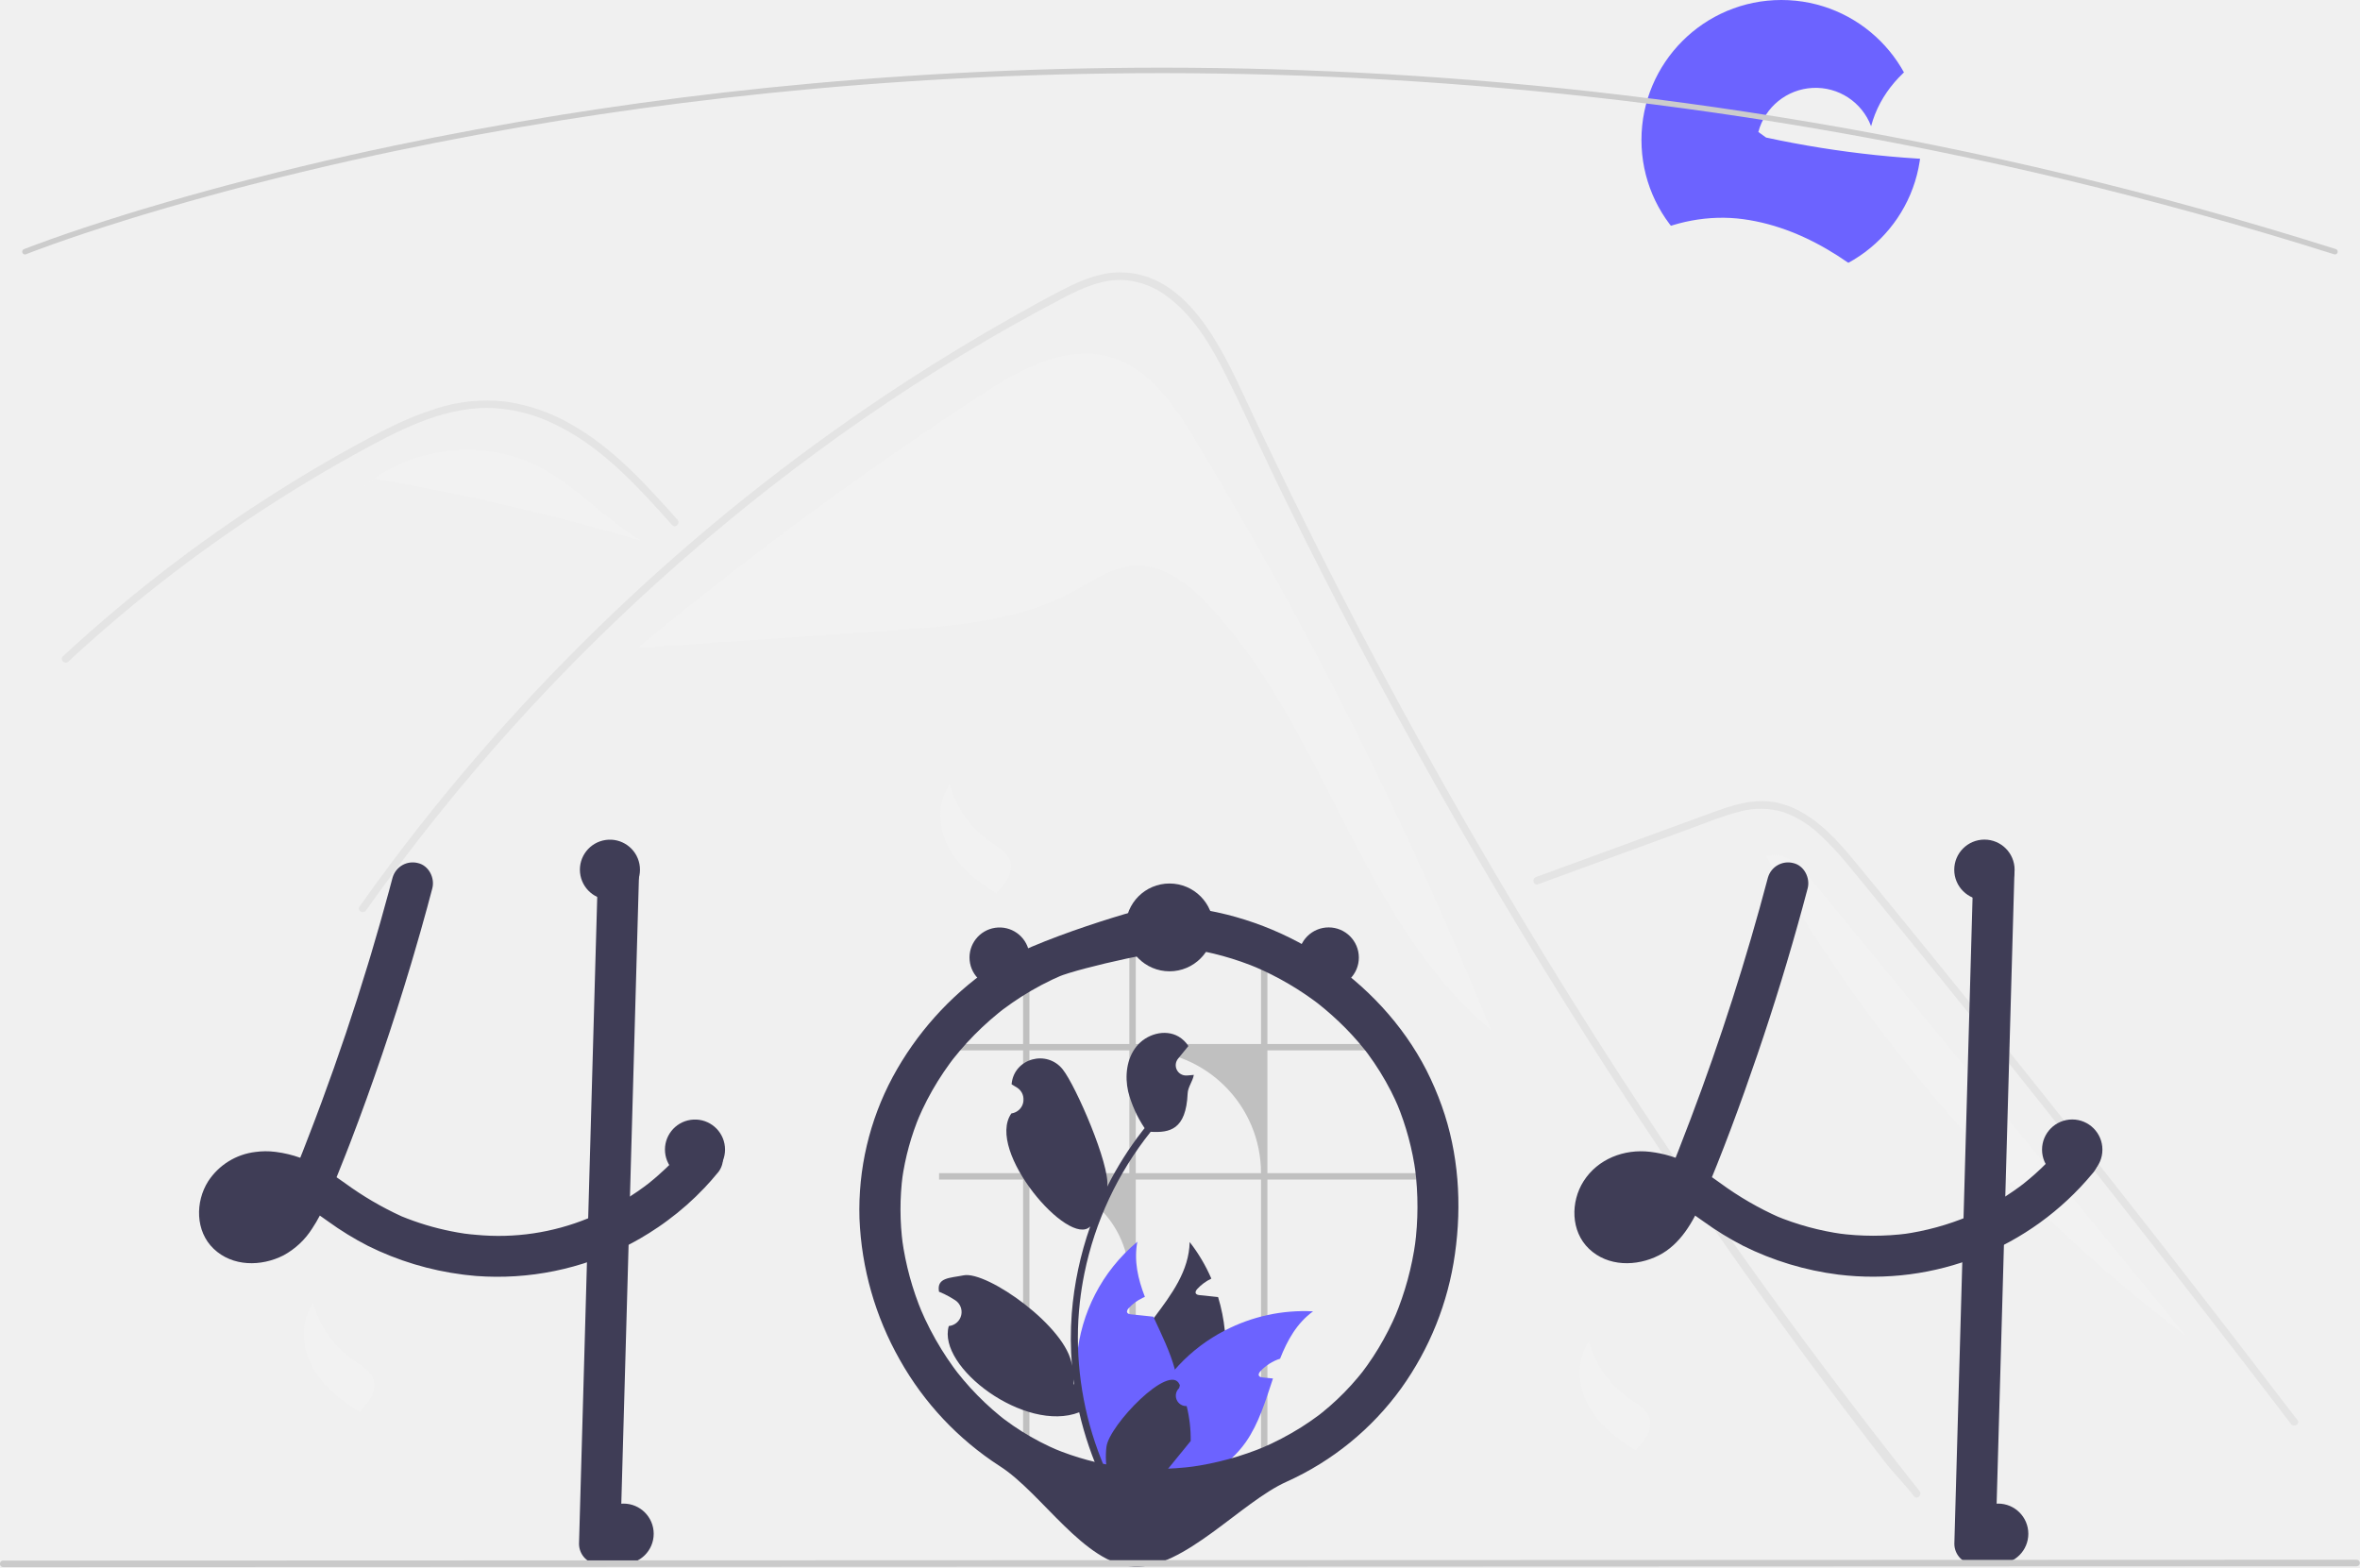
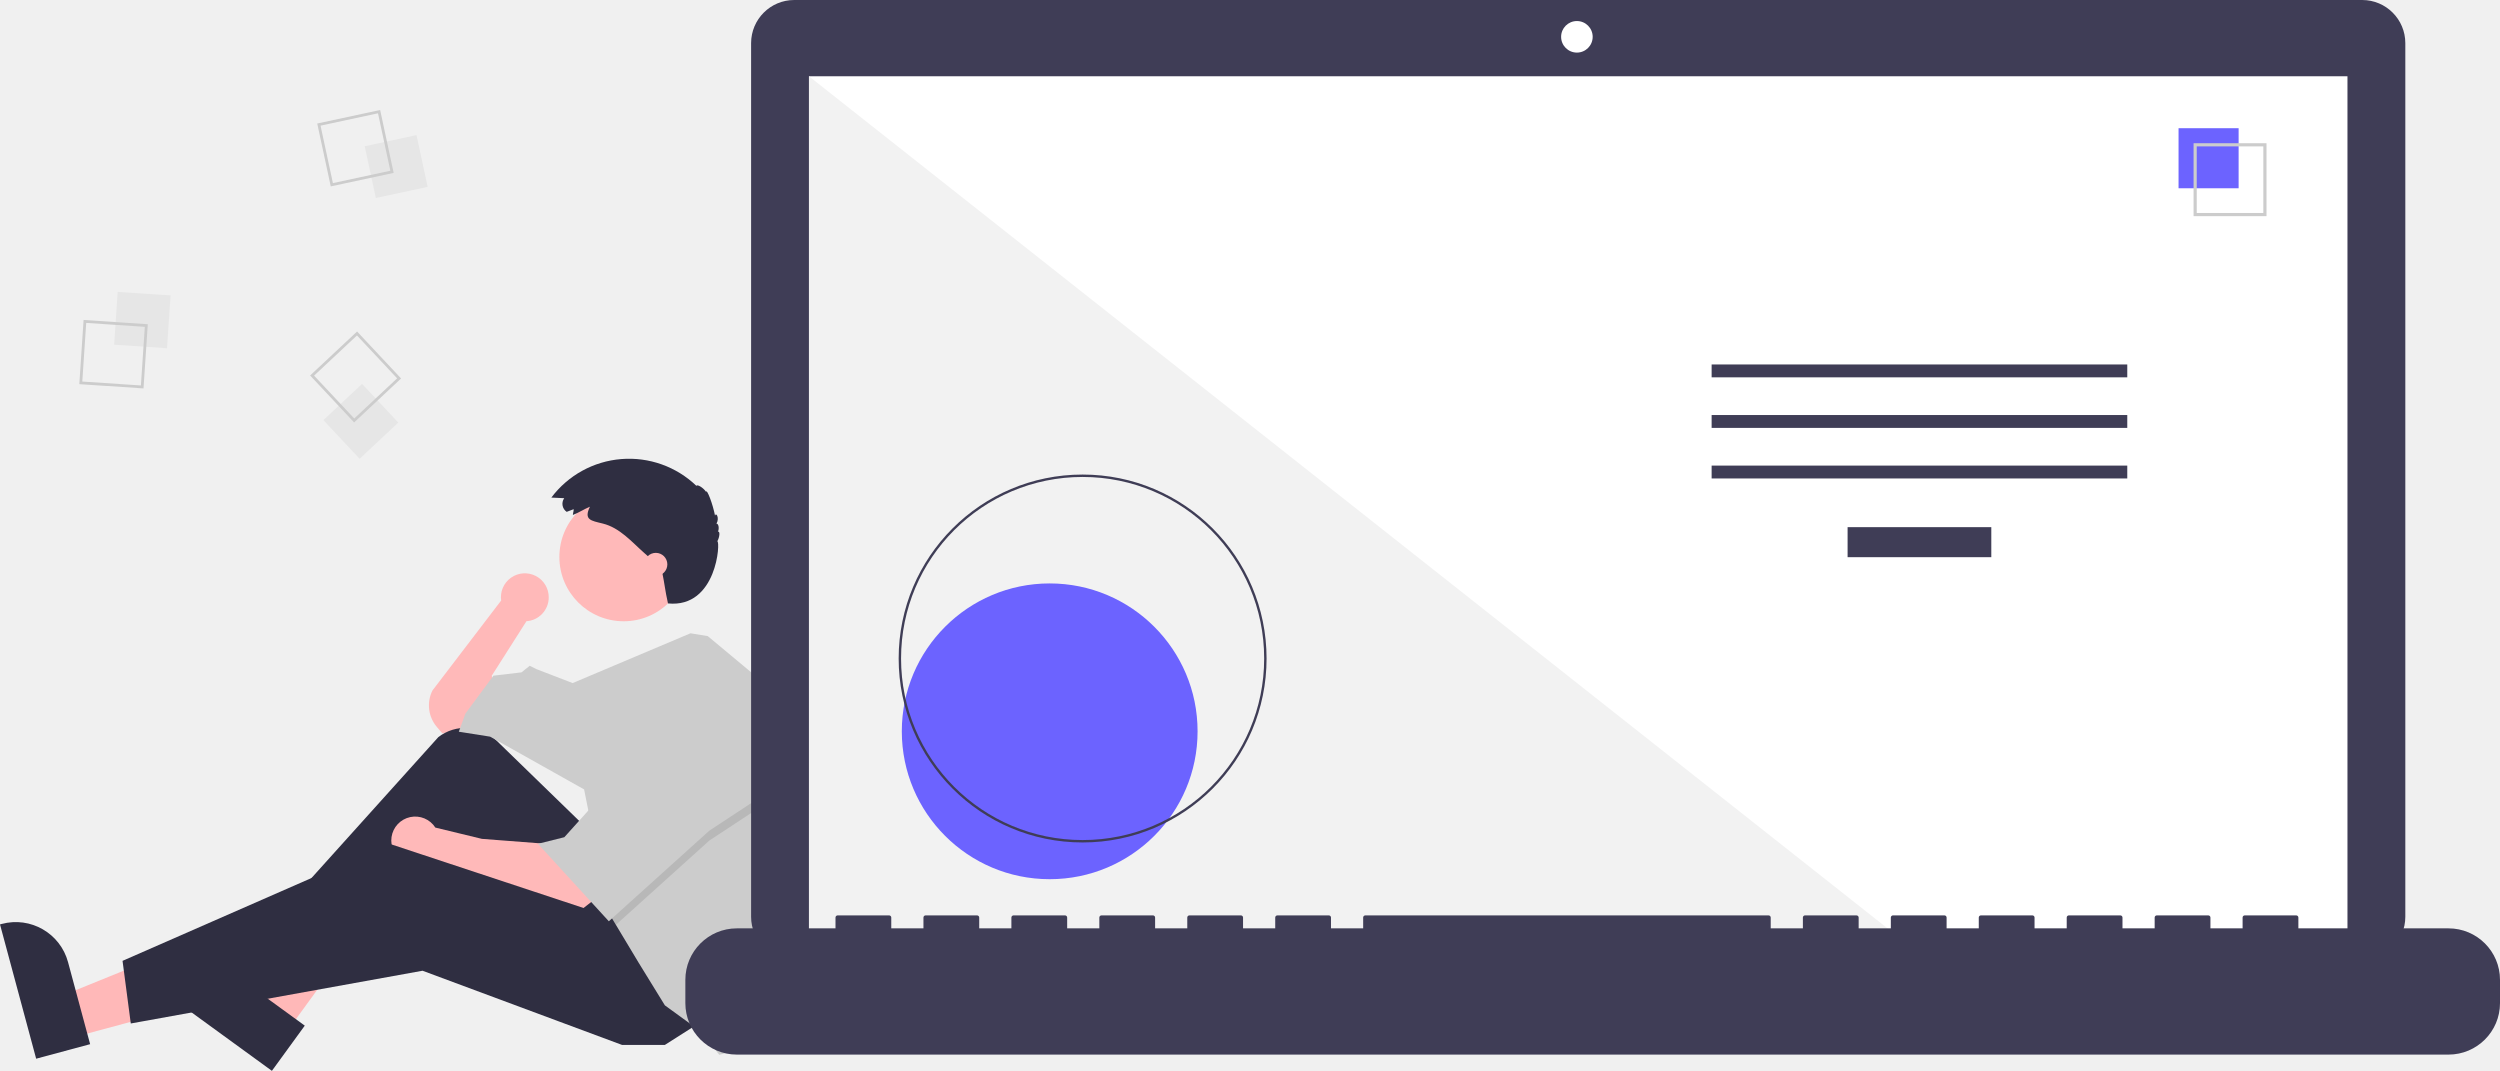
- <svg xmlns="http://www.w3.org/2000/svg" data-name="Layer 1" width="860.131" height="571.148" viewBox="0 0 860.131 571.148">
-   <path d="M605.67,324.953c-7.669-12.684-16.757-26.228-30.99-30.37-16.482-4.796-33.413,4.732-47.775,14.135a1392.157,1392.157,0,0,0-123.893,91.283l.043.492q46.226-3.188,92.451-6.376c22.265-1.535,45.296-3.283,64.972-13.816,7.467-3.997,14.745-9.336,23.206-9.708,10.512-.462,19.677,6.879,26.88,14.549,42.607,45.371,54.937,114.754,102.738,154.616A1516.995,1516.995,0,0,0,605.67,324.953Z" transform="translate(-169.9343 -164.426)" fill="#f2f2f2" />
-   <path d="M867.571,709.781c-4.712-5.95-6.637-7.343-11.285-13.348q-56.764-73.416-106.708-151.792-33.924-53.23-64.483-108.504-14.549-26.278-28.3-52.969-10.67-20.695-20.865-41.638c-1.944-3.988-3.832-7.994-5.711-12.009-4.428-9.442-8.773-18.93-13.439-28.244-5.317-10.616-11.789-21.745-21.553-28.877a29.405,29.405,0,0,0-15.319-5.895c-7.948-.513-15.282,2.769-22.176,6.353-50.439,26.301-97.659,59.276-140.37,96.798A730.778,730.778,0,0,0,303.322,496.247c-1.008,1.439-3.392.064-2.374-1.384q6.009-8.498,12.257-16.813A734.817,734.817,0,0,1,500.805,303.064q18.248-11.826,37.183-22.542c6.362-3.603,12.752-7.16,19.251-10.497,6.371-3.273,13.137-6.215,20.416-6.325,24.77-.385,37.595,27.667,46.405,46.542q4.153,8.911,8.406,17.766,16.075,33.621,33.387,66.628,10.685,20.379,21.837,40.52,34.707,62.718,73.779,122.897c34.506,53.143,68.737,100.089,108.046,149.785C870.596,709.213,868.662,711.175,867.571,709.781Z" transform="translate(-169.9343 -164.426)" fill="#e4e4e4" />
-   <path d="M414.916,355.804c-1.439-1.604-2.869-3.209-4.318-4.813-11.422-12.633-23.679-25.118-39.364-32.361a57.11,57.11,0,0,0-23.927-5.546c-8.562.028-16.932,2.273-24.843,5.418-3.74,1.494-7.398,3.19-11.001,4.996-4.116,2.072-8.159,4.281-12.183,6.509q-11.331,6.27-22.368,13.091-21.961,13.572-42.546,29.216-10.671,8.113-20.902,16.758-9.516,8.031-18.646,16.492c-1.302,1.201-3.245-.743-1.944-1.943,1.604-1.494,3.227-2.979,4.85-4.446q6.875-6.215,13.971-12.193,12.939-10.918,26.549-20.993,21.163-15.676,43.783-29.225,11.304-6.765,22.918-12.963c2.338-1.247,4.703-2.466,7.096-3.621a113.116,113.116,0,0,1,16.868-6.866,60.006,60.006,0,0,1,25.476-2.503,66.327,66.327,0,0,1,23.505,8.131c15.401,8.608,27.346,21.919,38.97,34.909C418.033,355.171,416.099,357.124,414.916,355.804Z" transform="translate(-169.9343 -164.426)" fill="#e4e4e4" />
-   <path d="M730.477,486.711l36.905-13.498,18.323-6.702c5.968-2.183,11.921-4.667,18.09-6.23a28.539,28.539,0,0,1,16.374.209,37.738,37.738,0,0,1,12.771,7.917,103.64,103.64,0,0,1,10.475,11.186c3.989,4.794,7.92,9.639,11.868,14.467q24.441,29.891,48.563,60.041,24.121,30.15,47.92,60.556,23.857,30.48,47.385,61.216,2.882,3.765,5.76,7.534c1.06,1.388,3.449.02,2.375-1.388Q983.582,650.974,959.549,620.184q-24.092-30.864-48.516-61.466-24.424-30.601-49.179-60.937-6.167-7.558-12.354-15.099c-3.48-4.241-6.92-8.527-10.736-12.474-7.005-7.245-15.758-13.648-26.234-13.822-6.16-.102-12.121,1.852-17.844,3.923-6.17,2.232-12.325,4.506-18.486,6.759l-37.163,13.592-9.291,3.398c-1.649.603-.937,3.262.731,2.652Z" transform="translate(-169.9343 -164.426)" fill="#e4e4e4" />
-   <path d="M366.377,334.526c-18.754-9.639-42.771-7.751-60.005,4.291a855.847,855.847,0,0,1,97.371,22.726C390.46,353.759,380.07,341.563,366.377,334.526Z" transform="translate(-169.9343 -164.426)" fill="#f2f2f2" />
-   <path d="M306.188,338.784l-3.61,2.935c1.221-1.027,2.491-1.99,3.795-2.901C306.311,338.807,306.249,338.795,306.188,338.784Z" transform="translate(-169.9343 -164.426)" fill="#f2f2f2" />
-   <path d="M831.549,486.846c-3.633-4.422-7.56-9.052-12.994-10.848l-5.073.2A575.436,575.436,0,0,0,966.749,651.418Q899.149,569.132,831.549,486.846Z" transform="translate(-169.9343 -164.426)" fill="#f2f2f2" />
-   <path d="M516.084,450.367A37.481,37.481,0,0,0,531.015,471.325c2.82,1.92,6.157,3.762,7.122,7.035a8.379,8.379,0,0,1-.874,6.15,24.884,24.884,0,0,1-3.861,5.041l-.137.512c-6.998-4.147-13.656-9.393-17.522-16.551s-4.406-16.539.341-23.145" transform="translate(-169.9343 -164.426)" fill="#f2f2f2" />
-   <path d="M749.084,653.367A37.481,37.481,0,0,0,764.015,674.325c2.82,1.92,6.157,3.762,7.122,7.035a8.379,8.379,0,0,1-.874,6.15,24.884,24.884,0,0,1-3.861,5.041l-.137.512c-6.998-4.147-13.656-9.393-17.522-16.551s-4.406-16.539.341-23.145" transform="translate(-169.9343 -164.426)" fill="#f2f2f2" />
-   <path d="M284.084,639.367A37.481,37.481,0,0,0,299.015,660.325c2.82,1.92,6.157,3.762,7.122,7.035a8.379,8.379,0,0,1-.874,6.15,24.884,24.884,0,0,1-3.861,5.041l-.137.512c-6.998-4.147-13.656-9.393-17.522-16.551s-4.406-16.539.341-23.145" transform="translate(-169.9343 -164.426)" fill="#f2f2f2" />
-   <circle cx="649.249" cy="51" r="51" fill="#6c63ff" />
-   <path d="M911.219,176.296c-24.717-3.341-52.935,10.019-59.341,34.124a21.597,21.597,0,0,0-41.094,2.109l2.83,2.027a372.275,372.275,0,0,0,160.659-.726C957.079,195.76,935.935,179.637,911.219,176.296Z" transform="translate(-169.9343 -164.426)" fill="#f0f0f0" />
-   <path d="M805.219,244.296c-24.717-3.341-52.935,10.019-59.341,34.124a21.597,21.597,0,0,0-41.094,2.109l2.83,2.027a372.275,372.275,0,0,0,160.659-.726C851.079,263.76,829.935,247.637,805.219,244.296Z" transform="translate(-169.9343 -164.426)" fill="#f0f0f0" />
-   <path d="M1020.946,257.154a.982.982,0,0,1-.302-.047C756.237,173.489,523.199,184.424,374.264,208.321c-20.269,3.251-40.591,7.006-60.404,11.161-5.058,1.06-10.306,2.195-15.597,3.378-6.319,1.407-12.554,2.856-18.532,4.306q-3.873.917-7.595,1.849c-3.758.928-7.572,1.895-11.66,2.957-4.568,1.178-9.209,2.413-13.797,3.672a.442.442,0,0,1-.051.015l0.0.001c-5.183,1.415-10.338,2.871-15.323,4.325-2.698.779-5.304,1.548-7.799,2.307-.279.077-.526.151-.776.228l-.536.163c-.311.095-.617.188-.924.275l-.02.006 0.0.001-.812.252c-.968.293-1.912.579-2.841.864-24.545,7.566-38.038,12.949-38.171,13.002a1,1,0,1,1-.744-1.856c.134-.053,13.693-5.463,38.328-13.058.932-.286,1.879-.572,2.85-.866l.754-.234c.026-.01.052-.018.078-.025.305-.087.61-.18.919-.273l.537-.163c.268-.081.531-.161.801-.235,2.479-.754,5.093-1.524,7.798-2.307,4.987-1.455,10.147-2.911,15.334-4.328.016-.006.033-.01.049-.015v-.001c4.604-1.263,9.263-2.503,13.845-3.685,4.094-1.063,7.915-2.032,11.68-2.962q3.738-.93,7.609-1.853c5.985-1.451,12.233-2.902,18.563-4.312,5.299-1.184,10.556-2.322,15.622-3.383,19.843-4.162,40.198-7.923,60.497-11.179C523.096,182.415,756.467,171.463,1021.246,255.201a1.0 1,0,0,1-.301,1.953Z" transform="translate(-169.9343 -164.426)" fill="#ccc" />
-   <path d="M432.923,584.266a6.729,6.729,0,0,0-1.7-2.67,6.43,6.43,0,0,0-.92-.71c-2.61-1.74-6.51-2.13-8.99,0a5.81,5.81,0,0,0-.69.71q-1.11,1.365-2.28,2.67c-1.28,1.46-2.59,2.87-3.96,4.24-.39.38-.78.77-1.18,1.15-.23.23-.46.45-.69.67-.88.84-1.78,1.65-2.69,2.45-.48.43-.96.85-1.45,1.26-.73.61-1.46,1.22-2.2,1.81-.07.05-.14.1-.21.16-.02.01-.03.03-.05.04-.01,0-.02,0-.03.02a.179.179,0,0,0-.07.05c-.22.15-.37.25-.48.34.04-.02.08-.05.12-.07-.18.14-.37.28-.55.42-1.75,1.29-3.54,2.53-5.37,3.69a99.21,99.21,0,0,1-14.22,7.55c-.33.13-.67.27-1.01.4a85.97,85.97,0,0,1-40.85,6.02q-2.13-.165-4.26-.45c-1.64-.24-3.27-.53-4.89-.86a97.932,97.932,0,0,1-18.02-5.44,118.652,118.652,0,0,1-20.66-12.12c-1-.71-2.01-1.42-3.02-2.11,1.15-2.82,2.28-5.64,3.38-8.48.55-1.37,1.08-2.74,1.6-4.12,4.09-10.63,7.93-21.36,11.61-32.13q5.58-16.365,10.53-32.92.51-1.68.99-3.36,2.595-8.745,4.98-17.53c.15-.57.31-1.13.45-1.7q.69-2.52,1.35-5.04c1-3.79-1.26-8.32-5.24-9.23a7.634,7.634,0,0,0-9.22,5.24c-.43,1.62-.86,3.23-1.3,4.85q-3.165,11.745-6.66,23.41-.51,1.68-1.02,3.36-7.71,25.41-16.93,50.31-1.11,3.015-2.25,6.01c-.37.98-.74,1.96-1.12,2.94-.73,1.93-1.48,3.86-2.23,5.79-.43,1.13-.87,2.26-1.31,3.38-.29.71-.57,1.42-.85,2.12a41.809,41.809,0,0,0-8.81-2.12l-.48-.06a27.397,27.397,0,0,0-7.01.06,23.914,23.914,0,0,0-17.24,10.66c-4.77,7.51-4.71,18.25,1.98,24.63,6.89,6.57,17.32,6.52,25.43,2.41a28.351,28.351,0,0,0,10.52-9.86,50.569,50.569,0,0,0,2.74-4.65c.21.14.42.28.63.43.8.56,1.6,1.13,2.39,1.69a111.738,111.738,0,0,0,14.51,8.91,108.359,108.359,0,0,0,34.62,10.47c.27.03.53.07.8.1,1.33.17,2.67.3,4.01.41a103.782,103.782,0,0,0,55.58-11.36q2.175-1.125,4.31-2.36,3.315-1.92,6.48-4.08c1.15-.78,2.27-1.57,3.38-2.4a101.042,101.042,0,0,0,13.51-11.95q2.355-2.475,4.51-5.11a8.061,8.061,0,0,0,2.2-5.3A7.564,7.564,0,0,0,432.923,584.266Zm-165.59,23.82c.21-.15.42-.31.62-.47C267.893,607.766,267.603,607.936,267.333,608.086Zm3.21-3.23c-.23.26-.44.52-.67.78a23.366,23.366,0,0,1-2.25,2.2c-.11.1-.23.2-.35.29a.01.01,0,0,0-.01.01,3.804,3.804,0,0,0-.42.22q-.645.39-1.32.72a17.005,17.005,0,0,1-2.71.75,16.799,16.799,0,0,1-2.13.02h-.02a14.823,14.823,0,0,1-1.45-.4c-.24-.12-.47-.26-.7-.4-.09-.08-.17-.16-.22-.21a2.44,2.44,0,0,1-.27-.29.01.01,0,0,0-.01-.01c-.11-.2-.23-.4-.34-.6a.031.031,0,0,1-.01-.02c-.08-.25-.15-.51-.21-.77a12.511,12.511,0,0,1,.01-1.37,13.467,13.467,0,0,1,.54-1.88,11.068,11.068,0,0,1,.69-1.26c.02-.04.12-.2.23-.38.01-.01.01-.01.01-.02.15-.17.3-.35.46-.51.27-.3.56-.56.85-.83a18.022,18.022,0,0,1,1.75-1.01,19.481,19.481,0,0,1,2.93-.79,24.989,24.989,0,0,1,4.41.04,30.301,30.301,0,0,1,4.1,1.01,36.945,36.945,0,0,1-2.77,4.54C270.623,604.746,270.583,604.806,270.543,604.856Zm-11.12-3.29a2.18,2.18,0,0,1-.31.39A1.409,1.409,0,0,1,259.423,601.566Z" transform="translate(-169.9343 -164.426)" fill="#3f3d56" />
-   <path d="M402.863,482.136q-.135,4.71-.27,9.42-.285,10.455-.59,20.92-.315,11.775-.66,23.54-.165,6.075-.34,12.15-.465,16.365-.92,32.72c-.03,1.13-.07,2.25-.1,3.38q-.225,8.115-.45,16.23-.255,8.805-.5,17.61-.18,6.6-.37,13.21-1.35,47.895-2.7,95.79a7.648,7.648,0,0,1-7.5,7.5,7.561,7.561,0,0,1-7.5-7.5q.75-26.94,1.52-53.88.675-24.36,1.37-48.72.225-8.025.45-16.06.345-12.09.68-24.18c.03-1.13.07-2.25.1-3.38.02-.99.05-1.97.08-2.96q.66-23.475,1.32-46.96.27-9.24.52-18.49.3-10.545.6-21.08c.09-3.09.17-6.17.26-9.26a7.648,7.648,0,0,1,7.5-7.5A7.561,7.561,0,0,1,402.863,482.136Z" transform="translate(-169.9343 -164.426)" fill="#3f3d56" />
-   <path d="M814.291,484.217a893.238,893.238,0,0,1-28.161,87.941c-3.007,7.946-6.083,15.877-9.371,23.712l.756-1.792a54.583,54.583,0,0,1-5.59,10.612q-.229.321-.467.636,1.166-1.49.443-.589c-.254.301-.505.602-.768.895a23.664,23.664,0,0,1-2.249,2.203q-.301.258-.612.504l.938-.729c-.109.257-.873.597-1.111.743a18.254,18.254,0,0,1-2.405,1.219l1.792-.756a19.086,19.086,0,0,1-4.231,1.161l1.994-.268a17.021,17.021,0,0,1-4.298.046l1.994.268a14.002,14.002,0,0,1-3.405-.917l1.792.756a12.012,12.012,0,0,1-1.679-.896c-.271-.177-1.105-.809-.015.025,1.133.866.146.074-.088-.156-.194-.192-.37-.4-.56-.595-.882-.905.996,1.557.397.499a18.182,18.182,0,0,1-.878-1.637l.756,1.792a11.925,11.925,0,0,1-.728-2.651l.268,1.994a13.651,13.651,0,0,1-.003-3.405l-.268,1.994a15.964,15.964,0,0,1,.995-3.68l-.756,1.792a16.729,16.729,0,0,1,1.178-2.298,6.729,6.729,0,0,1,.729-1.071c.049.016-1.269,1.513-.569.757.183-.198.354-.406.539-.602.296-.314.614-.601.926-.898,1.045-.994-1.462.966-.257.179a19.049,19.049,0,0,1,2.749-1.499l-1.792.756a20.311,20.311,0,0,1,4.995-1.34l-1.994.268a25.628,25.628,0,0,1,6.461.076l-1.994-.268a33.211,33.211,0,0,1,7.892,2.22l-1.792-.756c5.39,2.314,10.163,5.749,14.928,9.118a111.95,111.95,0,0,0,14.506,8.906,108.388,108.388,0,0,0,34.622,10.474,103.933,103.933,0,0,0,92.586-36.752,8.078,8.078,0,0,0,2.197-5.303,7.632,7.632,0,0,0-2.197-5.303c-2.752-2.526-7.949-3.239-10.607,0a95.636,95.636,0,0,1-8.107,8.727q-2.017,1.914-4.142,3.71-1.214,1.026-2.461,2.011c-.393.311-1.619,1.138.263-.197-.431.306-.845.64-1.271.955a99.269,99.269,0,0,1-20.332,11.565l1.792-.756a96.836,96.836,0,0,1-24.171,6.622l1.994-.268a97.643,97.643,0,0,1-25.754-.038l1.994.268a99.8,99.8,0,0,1-24.857-6.77l1.792.756a116.025,116.025,0,0,1-21.736-12.591,86.877,86.877,0,0,0-11.113-6.994,42.824,42.824,0,0,0-14.438-4.389c-9.439-1.111-19.057,2.566-24.246,10.72-4.776,7.505-4.714,18.244,1.974,24.625,6.888,6.572,17.318,6.517,25.436,2.406,7.817-3.959,12.513-12.185,15.815-19.942,7.431-17.455,14.01-35.314,20.14-53.263q9.097-26.637,16.499-53.813.917-3.366,1.807-6.739c1.001-3.789-1.261-8.32-5.238-9.226a7.633,7.633,0,0,0-9.226,5.238Z" transform="translate(-169.9343 -164.426)" fill="#3f3d56" />
-   <path d="M889.124,482.136l-2.7,95.793-2.685,95.294-1.518,53.884a7.565,7.565,0,0,0,7.5,7.5,7.649,7.649,0,0,0,7.5-7.5l2.7-95.793,2.685-95.294,1.518-53.884a7.565,7.565,0,0,0-7.5-7.5,7.649,7.649,0,0,0-7.5,7.5Z" transform="translate(-169.9343 -164.426)" fill="#3f3d56" />
-   <path d="M629.526,700.361h2.329V594.319h54.329v-2.323H631.855V547.252H673.81q-.923-1.173-1.899-2.317H631.855V515.382c-.77-.328-1.547-.645-2.329-.944V544.935h-45.652V507.07c-.782.036-1.553.09-2.329.155v37.71h-36.42V516.684c-.782.346-1.553.711-2.317,1.093V544.935h-30.616v2.317h30.616v44.744h-30.616v2.323h30.616V700.361h2.317V594.319a36.413,36.413,0,0,1,36.42,36.42v69.622h2.329V594.319h45.652Zm-84.401-108.365V547.252h36.42v44.744Zm38.749,0V547.252h.914a44.741,44.741,0,0,1,44.738,44.744Z" transform="translate(-169.9343 -164.426)" opacity="0.2" />
-   <path d="M615.303,668.566a63.059,63.059,0,0,1-20.05,33.7c-.74.64-1.48,1.26-2.25,1.87q-2.805.255-5.57.52c-1.53.14-3.04.29-4.54.43l-.27.03-.19-1.64-.76-6.64a37.623,37.623,0,0,1-3.3-32.44c2.64-7.12,7.42-13.41,12.12-19.65,6.49-8.62,12.8-17.14,13.03-27.65a60.544,60.544,0,0,1,7.9,13.33,16.432,16.432,0,0,0-5.12,3.77c-.41.45-.82,1.08-.54,1.62.24.46.84.57,1.36.63,1.25.13,2.51.26,3.76.39,1,.11,2,.21,3,.32a63.99,63.99,0,0,1,2.45,12.18A61.189,61.189,0,0,1,615.303,668.566Z" transform="translate(-169.9343 -164.426)" fill="#3f3d56" />
-   <path d="M648.503,642.356c-5.9,4.29-9.35,10.46-12.03,17.26a16.628,16.628,0,0,0-7.17,4.58c-.41.45-.82,1.08-.54,1.62.24.46.84.57,1.36.63,1.25.13,2.51.26,3.76.39-2.68,8.04-5.14,16.36-9.88,23.15a36.989,36.989,0,0,1-12.03,10.91,38.492,38.492,0,0,1-4.02,1.99q-7.62.585-14.95,1.25-2.805.255-5.57.52c-1.53.14-3.04.29-4.54.43q-.015-.825,0-1.65a63.304,63.304,0,0,1,15.25-39.86c.45-.52.91-1.03,1.38-1.54a61.792,61.792,0,0,1,16.81-12.7A62.654,62.654,0,0,1,648.503,642.356Z" transform="translate(-169.9343 -164.426)" fill="#6c63ff" />
-   <path d="M589.163,699.526l-1.15,3.4-.58,1.73c-1.53.14-3.04.29-4.54.43l-.27.03c-1.66.17-3.31.34-4.96.51-.43-.5-.86-1.01-1.28-1.53a62.03,62.03,0,0,1,8.07-87.11c-1.32,6.91.22,13.53,2.75,20.1-.27.11-.53.22-.78.34a16.432,16.432,0,0,0-5.12,3.77c-.41.45-.82,1.08-.54,1.62.24.46.84.57,1.36.63,1.25.13,2.51.26,3.76.39,1,.11,2,.21,3,.32q.705.075,1.41.15c.07.15.13.29.2.44,2.85,6.18,5.92,12.39,7.65,18.83a43.666,43.666,0,0,1,1.02,4.91A37.604,37.604,0,0,1,589.163,699.526Z" transform="translate(-169.9343 -164.426)" fill="#6c63ff" />
-   <path d="M689.821,554.487c-8.609-16.792-21.946-30.921-37.632-41.304a114.237,114.237,0,0,0-52.563-18.38q-3.69-.335-7.399-.393c-2.921-.044-46.866,12.632-61.587,22.982a114.295,114.295,0,0,0-35.333,39.527,102.5,102.5,0,0,0-12.126,51.633,113.564,113.564,0,0,0,14.703,51.476,110.475,110.475,0,0,0,36.444,38.746C549.667,708.561,565.074,734.51,583.183,735.426c18.246.923,39.054-23.555,55.695-30.987a104.425,104.425,0,0,0,41.726-34.005,110.25,110.25,0,0,0,19.599-48.948c2.574-18.083,1.374-36.733-4.801-54.016a111.86,111.86,0,0,0-5.58-12.983c-1.78-3.505-6.996-4.796-10.261-2.691a7.68,7.68,0,0,0-2.691,10.261q1.568,3.088,2.915,6.278l-.756-1.792a101.151,101.151,0,0,1,6.876,25.538l-.268-1.994a109.229,109.229,0,0,1-.066,28.683l.268-1.994a109.734,109.734,0,0,1-7.555,27.674l.756-1.792a104.212,104.212,0,0,1-6.672,13.098q-1.923,3.186-4.081,6.222c-.632.888-1.283,1.761-1.939,2.631-.856,1.136,1.167-1.483.282-.369-.151.19-.3.38-.452.569q-.681.852-1.382,1.688a93.613,93.613,0,0,1-10.176,10.384q-1.366,1.192-2.778,2.331c-.469.378-.932.773-1.421,1.125.019-.013,1.58-1.199.656-.511-.29.216-.579.436-.87.652q-2.91,2.156-5.974,4.092a103.485,103.485,0,0,1-14.756,7.713l1.792-.756a109.215,109.215,0,0,1-27.597,7.552l1.994-.268a108.154,108.154,0,0,1-28.589.051l1.994.268a99.835,99.835,0,0,1-25.095-6.784l1.792.756a93.643,93.643,0,0,1-13.416-6.991q-3.174-2-6.184-4.247c-.286-.214-.57-.43-.855-.645-.915-.691.658.51.67.518a19.169,19.169,0,0,1-1.535-1.225q-1.454-1.184-2.861-2.422a101.989,101.989,0,0,1-10.493-10.709q-1.213-1.434-2.374-2.911c-.335-.426-.947-1.29.404.529-.178-.239-.362-.474-.542-.712q-.647-.858-1.276-1.728-2.203-3.048-4.188-6.246a109.29,109.29,0,0,1-7.805-15.108l.756,1.792a106.588,106.588,0,0,1-7.34-26.837l.268,1.994a97.866,97.866,0,0,1-.048-25.636l-.268,1.994A94.673,94.673,0,0,1,505.276,570.55l-.756,1.792a101.557,101.557,0,0,1,7.195-13.856q2.066-3.323,4.378-6.485.525-.718,1.062-1.428c.324-.428,1.215-1.493-.305.388.149-.184.293-.374.439-.56q1.269-1.608,2.6-3.165A107.402,107.402,0,0,1,530.772,536.215q1.474-1.292,2.995-2.529.691-.562,1.391-1.113c.187-.147.376-.291.562-.439-1.997,1.59-.555.433-.102.093q3.134-2.348,6.435-4.461a103.644,103.644,0,0,1,15.387-8.108l-1.792.756c7.76-3.258,42.141-10.949,48.394-10.11l-1.994-.268A106.225,106.225,0,0,1,628.768,517.419l-1.792-.756a110.313,110.313,0,0,1,12.6,6.329q3.043,1.784,5.967,3.763,1.384.937,2.738,1.915.677.489,1.346.989c.248.185.494.373.741.558,1.039.779-1.431-1.128-.342-.267a110.843,110.843,0,0,1,10.368,9.253q2.401,2.445,4.637,5.045,1.147,1.334,2.246,2.708c.364.455,1.605,2.101.084.085.372.493.747.982,1.114,1.479a97.977,97.977,0,0,1,8.392,13.538c1.793,3.498,6.987,4.802,10.261,2.691A7.677,7.677,0,0,0,689.821,554.487Z" transform="translate(-169.9343 -164.426)" fill="#3f3d56" />
-   <path d="M602.431,676.882a3.78,3.78,0,0,1-2.739-6.551c.095-.379.164-.651.259-1.03q-.051-.124-.103-.247c-3.48-8.298-25.685,14.833-26.645,22.632a30.029,30.029,0,0,0,.527,10.328A120.392,120.392,0,0,1,562.778,652.01a116.202,116.202,0,0,1,.721-12.963q.597-5.293,1.657-10.511a121.787,121.787,0,0,1,24.151-51.616c6.874.384,12.898-.663,13.48-13.985.103-2.37,1.861-4.422,2.248-6.756-.656.086-1.323.14-1.979.183-.204.011-.42.021-.624.032l-.077.003a3.745,3.745,0,0,1-3.076-6.101q.425-.523.851-1.046c.43-.538.871-1.065,1.302-1.603a1.865,1.865,0,0,0,.14-.161c.495-.613.99-1.216,1.485-1.829a10.829,10.829,0,0,0-3.55-3.432c-4.959-2.905-11.801-.893-15.384,3.593-3.593,4.486-4.271,10.779-3.023,16.384a43.398,43.398,0,0,0,6.003,13.383c-.269.344-.549.678-.818,1.022a122.574,122.574,0,0,0-12.794,20.268c1.016-7.939-11.412-36.608-16.218-42.681-5.773-7.294-17.611-4.111-18.628,5.136q-.015.134-.029.268,1.071.604,2.096,1.282a5.127,5.127,0,0,1-2.067,9.33l-.105.016c-9.556,13.644,21.077,49.155,28.745,41.181a125.11,125.11,0,0,0-6.734,31.693,118.664,118.664,0,0,0,.086,19.16l-.032-.226C558.902,648.154,529.674,627.514,521.139,629.233c-4.917.99-9.76.765-9.013,5.725q.018.119.036.237a34.442,34.442,0,0,1,3.862,1.861q1.071.604,2.096,1.282a5.127,5.127,0,0,1-2.067,9.33l-.105.016c-.075.011-.14.022-.215.032-4.35,14.966,27.907,39.12,47.518,31.435h.011a125.075,125.075,0,0,0,8.402,24.528H601.679c.108-.334.204-.678.301-1.011a34.102,34.102,0,0,1-8.305-.495c2.227-2.733,4.454-5.487,6.681-8.219a1.861,1.861,0,0,0,.14-.161c1.13-1.398,2.27-2.786,3.399-4.185l.001-.002a49.952,49.952,0,0,0-1.464-12.725Zm-34.371-67.613.016-.021-.016.043Zm-6.648,59.932-.258-.581c.011-.42.011-.839,0-1.269,0-.118-.021-.237-.021-.355.097.742.183,1.485.29,2.227Z" transform="translate(-169.9343 -164.426)" fill="#3f3d56" />
-   <circle cx="95.249" cy="439" r="11" fill="#3f3d56" />
-   <circle cx="227.249" cy="559" r="11" fill="#3f3d56" />
-   <circle cx="728.249" cy="559" r="11" fill="#3f3d56" />
-   <circle cx="755.249" cy="419" r="11" fill="#3f3d56" />
-   <circle cx="723.249" cy="317" r="11" fill="#3f3d56" />
-   <path d="M434.183,583.426a10.949,10.949,0,1,1-.21-2.16A10.992,10.992,0,0,1,434.183,583.426Z" transform="translate(-169.9343 -164.426)" fill="#3f3d56" />
-   <circle cx="484.249" cy="349" r="11" fill="#3f3d56" />
-   <path d="M545.183,513.426a10.949,10.949,0,1,1-.21-2.16A10.992,10.992,0,0,1,545.183,513.426Z" transform="translate(-169.9343 -164.426)" fill="#3f3d56" />
-   <path d="M403.183,481.426a10.949,10.949,0,1,1-.21-2.16A10.992,10.992,0,0,1,403.183,481.426Z" transform="translate(-169.9343 -164.426)" fill="#3f3d56" />
-   <circle cx="599.249" cy="443" r="11" fill="#3f3d56" />
-   <circle cx="426.249" cy="338" r="16" fill="#3f3d56" />
-   <path d="M1028.875,735.267l-857.75.307a1.191,1.191,0,1,1,0-2.381l857.75-.307a1.191,1.191,0,0,1,0,2.381Z" transform="translate(-169.9343 -164.426)" fill="#cacaca" />
+ <svg xmlns="http://www.w3.org/2000/svg" data-name="Layer 1" width="1019.484" height="436.681" viewBox="0 0 1019.484 436.681">
+   <path d="M314.028,475.274a9.751,9.751,0,1,0-19.407,1.282l-28.014,36.686a13.583,13.583,0,0,0,1.836,14.914l2.198,2.564,10.083-2.017,11.428-10.083L290.806,507.192l14.117-22.183-.018-.016A9.743,9.743,0,0,0,314.028,475.274Z" transform="translate(-90.2579 -231.6594)" fill="#ffb9b9" />
+   <polygon points="30.041 422.968 25.468 405.984 88.8 380.265 95.549 405.331 30.041 422.968" fill="#ffb8b8" />
+   <path d="M105.002,663.391,90.258,608.629l.693-.187a22.075,22.075,0,0,1,27.054,15.575l0.0.001L127.01,657.466Z" transform="translate(-90.2579 -231.6594)" fill="#2f2e41" />
+   <polygon points="117.278 420.254 103.054 409.91 136.185 350.121 157.179 365.388 117.278 420.254" fill="#ffb8b8" />
+   <path d="M201.137,668.341,155.271,634.985l.422-.58a22.075,22.075,0,0,1,30.835-4.87l.001.001L214.542,649.908Z" transform="translate(-90.2579 -231.6594)" fill="#2f2e41" />
+   <path d="M328.45,568.364l-35.795-34.773a18.076,18.076,0,0,0-23.668-1.322L201.401,607.352l6.05,9.411L271.984,573.069l43.694,57.139,41.678-20.838Z" transform="translate(-90.2579 -231.6594)" fill="#2f2e41" />
+   <path d="M312.989,575.758l-26.217-2.017-18.986-4.603a9.753,9.753,0,1,0-1.85,12.656l-.003.014,11.428,4.706,49.072,16.806,6.05-4.706Z" transform="translate(-90.2579 -231.6594)" fill="#ffb9b9" />
+   <polygon points="285.92 416.699 271.131 426.11 253.653 426.11 172.315 395.86 53.332 417.371 49.971 391.826 158.871 344.099 254.326 375.693 285.92 416.699" fill="#2f2e41" />
+   <circle cx="254.326" cy="227.132" r="26.217" fill="#ffb9b9" />
+   <path d="M412.417,563.463a150.631,150.631,0,0,1-7.388,46.592l-1.963,6.037-9.411,43.022-10.083,2.689-7.394-9.411-14.789-10.755L350.634,624.158,341.411,608.791l-2.877-4.8-10.083-50.416-38.317-21.511-12.772-2.017,2.689-7.394,11.428-15.461L302.906,505.847l3.361-2.689,2.689,1.344,14.823,5.71,48.057-20.304,7.031,1.15L403.067,511.225A150.499,150.499,0,0,1,412.417,563.463Z" transform="translate(-90.2579 -231.6594)" fill="#ccc" />
+   <polygon points="314.825 325.949 289.281 342.754 251.153 377.131 248.276 372.332 240.209 331.999 242.226 331.999 263.065 293.683 314.825 325.949" opacity="0.1" style="isolation:isolate" />
+   <polygon points="263.065 289.649 242.226 327.965 230.126 341.41 219.371 344.099 248.276 375.693 289.281 338.721 314.825 321.915 263.065 289.649" fill="#ccc" />
+   <path d="M324.193,439.299l-2.841,1.093a3.965,3.965,0,0,1-1.06-5.507q.023-.034.047-.067l-5.249-.246a39.637,39.637,0,0,1,59.173-4.77c.239-.823,2.844.778,3.908,2.402.357-1.339,2.8,5.135,3.664,9.712.4-1.524,1.938.936.591,3.297.854-.125,1.239,2.059.578,3.276.934-.439.777,2.169-.236,3.911,1.333-.118-.114,27.331-20.114,25.331-1.392-6.397-1-6-2.64-14.226-.763-.81-1.599-1.548-2.433-2.284l-4.513-3.983c-5.247-4.632-10.021-10.348-17.011-12.08-4.804-1.19-7.841-1.458-5.223-6.872-2.365.987-4.574,2.455-6.961,3.372C323.905,440.902,324.239,440.055,324.193,439.299Z" transform="translate(-90.2579 -231.6594)" fill="#2f2e41" />
+   <circle cx="267.434" cy="230.157" r="4.706" fill="#ffb9b9" />
+   <rect x="137.514" y="351.376" width="21.61" height="21.61" transform="translate(-313.1754 254.4458) rotate(-86.18992)" fill="#e6e6e6" style="isolation:isolate" />
+   <path d="M124.344,362.131l26.183,1.744-1.744,26.183-26.183-1.744Zm24.969,2.806-23.906-1.592-1.592,23.906,23.906,1.592Z" transform="translate(-90.2579 -231.6594)" fill="#ccc" />
+   <rect x="241.009" y="288.772" width="21.61" height="21.61" transform="translate(-147.5724 -172.0746) rotate(-12.12675)" fill="#e6e6e6" style="isolation:isolate" />
+   <path d="M245.278,276.51l5.513,25.655-25.655,5.513-5.513-25.655Zm4.157,24.779-5.033-23.424-23.424,5.033,5.033,23.424Z" transform="translate(-90.2579 -231.6594)" fill="#ccc" />
+   <rect x="226.603" y="392.674" width="21.61" height="21.61" transform="translate(-301.9456 39.64172) rotate(-43.12712)" fill="#e6e6e6" style="isolation:isolate" />
+   <path d="M253.815,385.997,234.663,403.935l-17.939-19.152,19.152-17.939Zm-19.099,16.326,17.486-16.379-16.379-17.486-17.486,16.379Z" transform="translate(-90.2579 -231.6594)" fill="#ccc" />
+   <path d="M1053.535,231.659H414.152a17.598,17.598,0,0,0-17.599,17.598v356.252a17.599,17.599,0,0,0,17.599,17.599H1053.535a17.599,17.599,0,0,0,17.599-17.599V249.258a17.599,17.599,0,0,0-17.599-17.598Z" transform="translate(-90.2579 -231.6594)" fill="#3f3d56" />
+   <rect x="329.89" y="31.101" width="627.391" height="353.913" fill="#fff" />
+   <circle cx="643.049" cy="15.014" r="6.435" fill="#fff" />
+   <polygon points="777.858 385.015 329.89 385.015 329.89 31.102 777.858 385.015" fill="#f2f2f2" style="isolation:isolate" />
+   <circle cx="428.058" cy="298.224" r="60.307" fill="#6c63ff" />
+   <path d="M531.741,575.21a75.016,75.016,0,1,1,75.016-75.016A75.016,75.016,0,0,1,531.741,575.21Zm0-149.051A74.035,74.035,0,1,0,605.776,500.194a74.035,74.035,0,0,0-74.035-74.035Z" transform="translate(-90.2579 -231.6594)" fill="#3f3d56" />
+   <rect x="753.437" y="214.97" width="58.605" height="12.246" fill="#3f3d56" />
+   <rect x="697.991" y="148.627" width="169.497" height="5.248" fill="#3f3d56" />
+   <rect x="697.991" y="169.246" width="169.497" height="5.248" fill="#3f3d56" />
+   <rect x="697.991" y="189.866" width="169.497" height="5.248" fill="#3f3d56" />
+   <rect x="888.401" y="52.282" width="24.492" height="24.492" fill="#6c63ff" />
+   <path d="M1014.522,319.804h-29.74v-29.74h29.74Zm-28.447-1.293h27.154V291.357H986.075Z" transform="translate(-90.2579 -231.6594)" fill="#ccc" />
+   <path d="M1088.749,610.239h-61.229v-4.412a.875.875,0,0,0-.875-.875h-20.993a.875.875,0,0,0-.875.875v4.412H991.657v-4.412a.875.875,0,0,0-.875-.875H969.789a.875.875,0,0,0-.875.875h0v4.412H955.794v-4.412a.875.875,0,0,0-.875-.875h-20.993a.875.875,0,0,0-.875.875h0v4.412H919.931v-4.412a.875.875,0,0,0-.875-.875H898.064a.875.875,0,0,0-.875.875v4.412H884.068v-4.412a.875.875,0,0,0-.875-.875H862.201a.875.875,0,0,0-.875.875h0v4.412H848.205v-4.412a.875.875,0,0,0-.875-.875H826.338a.875.875,0,0,0-.875.875h0v4.412H812.343v-4.412a.875.875,0,0,0-.875-.875H647.023a.875.875,0,0,0-.875.875h0v4.412H633.028v-4.412a.875.875,0,0,0-.875-.875H611.161a.875.875,0,0,0-.875.875h0v4.412h-13.121v-4.412a.875.875,0,0,0-.875-.875h-20.993a.875.875,0,0,0-.875.875h0v4.412H561.302v-4.412a.875.875,0,0,0-.875-.875H539.435a.875.875,0,0,0-.875.875h0v4.412H525.44v-4.412a.875.875,0,0,0-.875-.875H503.572a.875.875,0,0,0-.875.875h0v4.412h-13.121v-4.412a.875.875,0,0,0-.875-.875H467.709a.875.875,0,0,0-.875.875v4.412H453.714v-4.412a.875.875,0,0,0-.875-.875H431.846a.875.875,0,0,0-.875.875h0v4.412H390.735A20.993,20.993,0,0,0,369.742,631.232v9.492A20.993,20.993,0,0,0,390.735,661.717h698.014a20.993,20.993,0,0,0,20.993-20.993V631.232A20.993,20.993,0,0,0,1088.749,610.239Z" transform="translate(-90.2579 -231.6594)" fill="#3f3d56" />
</svg>
